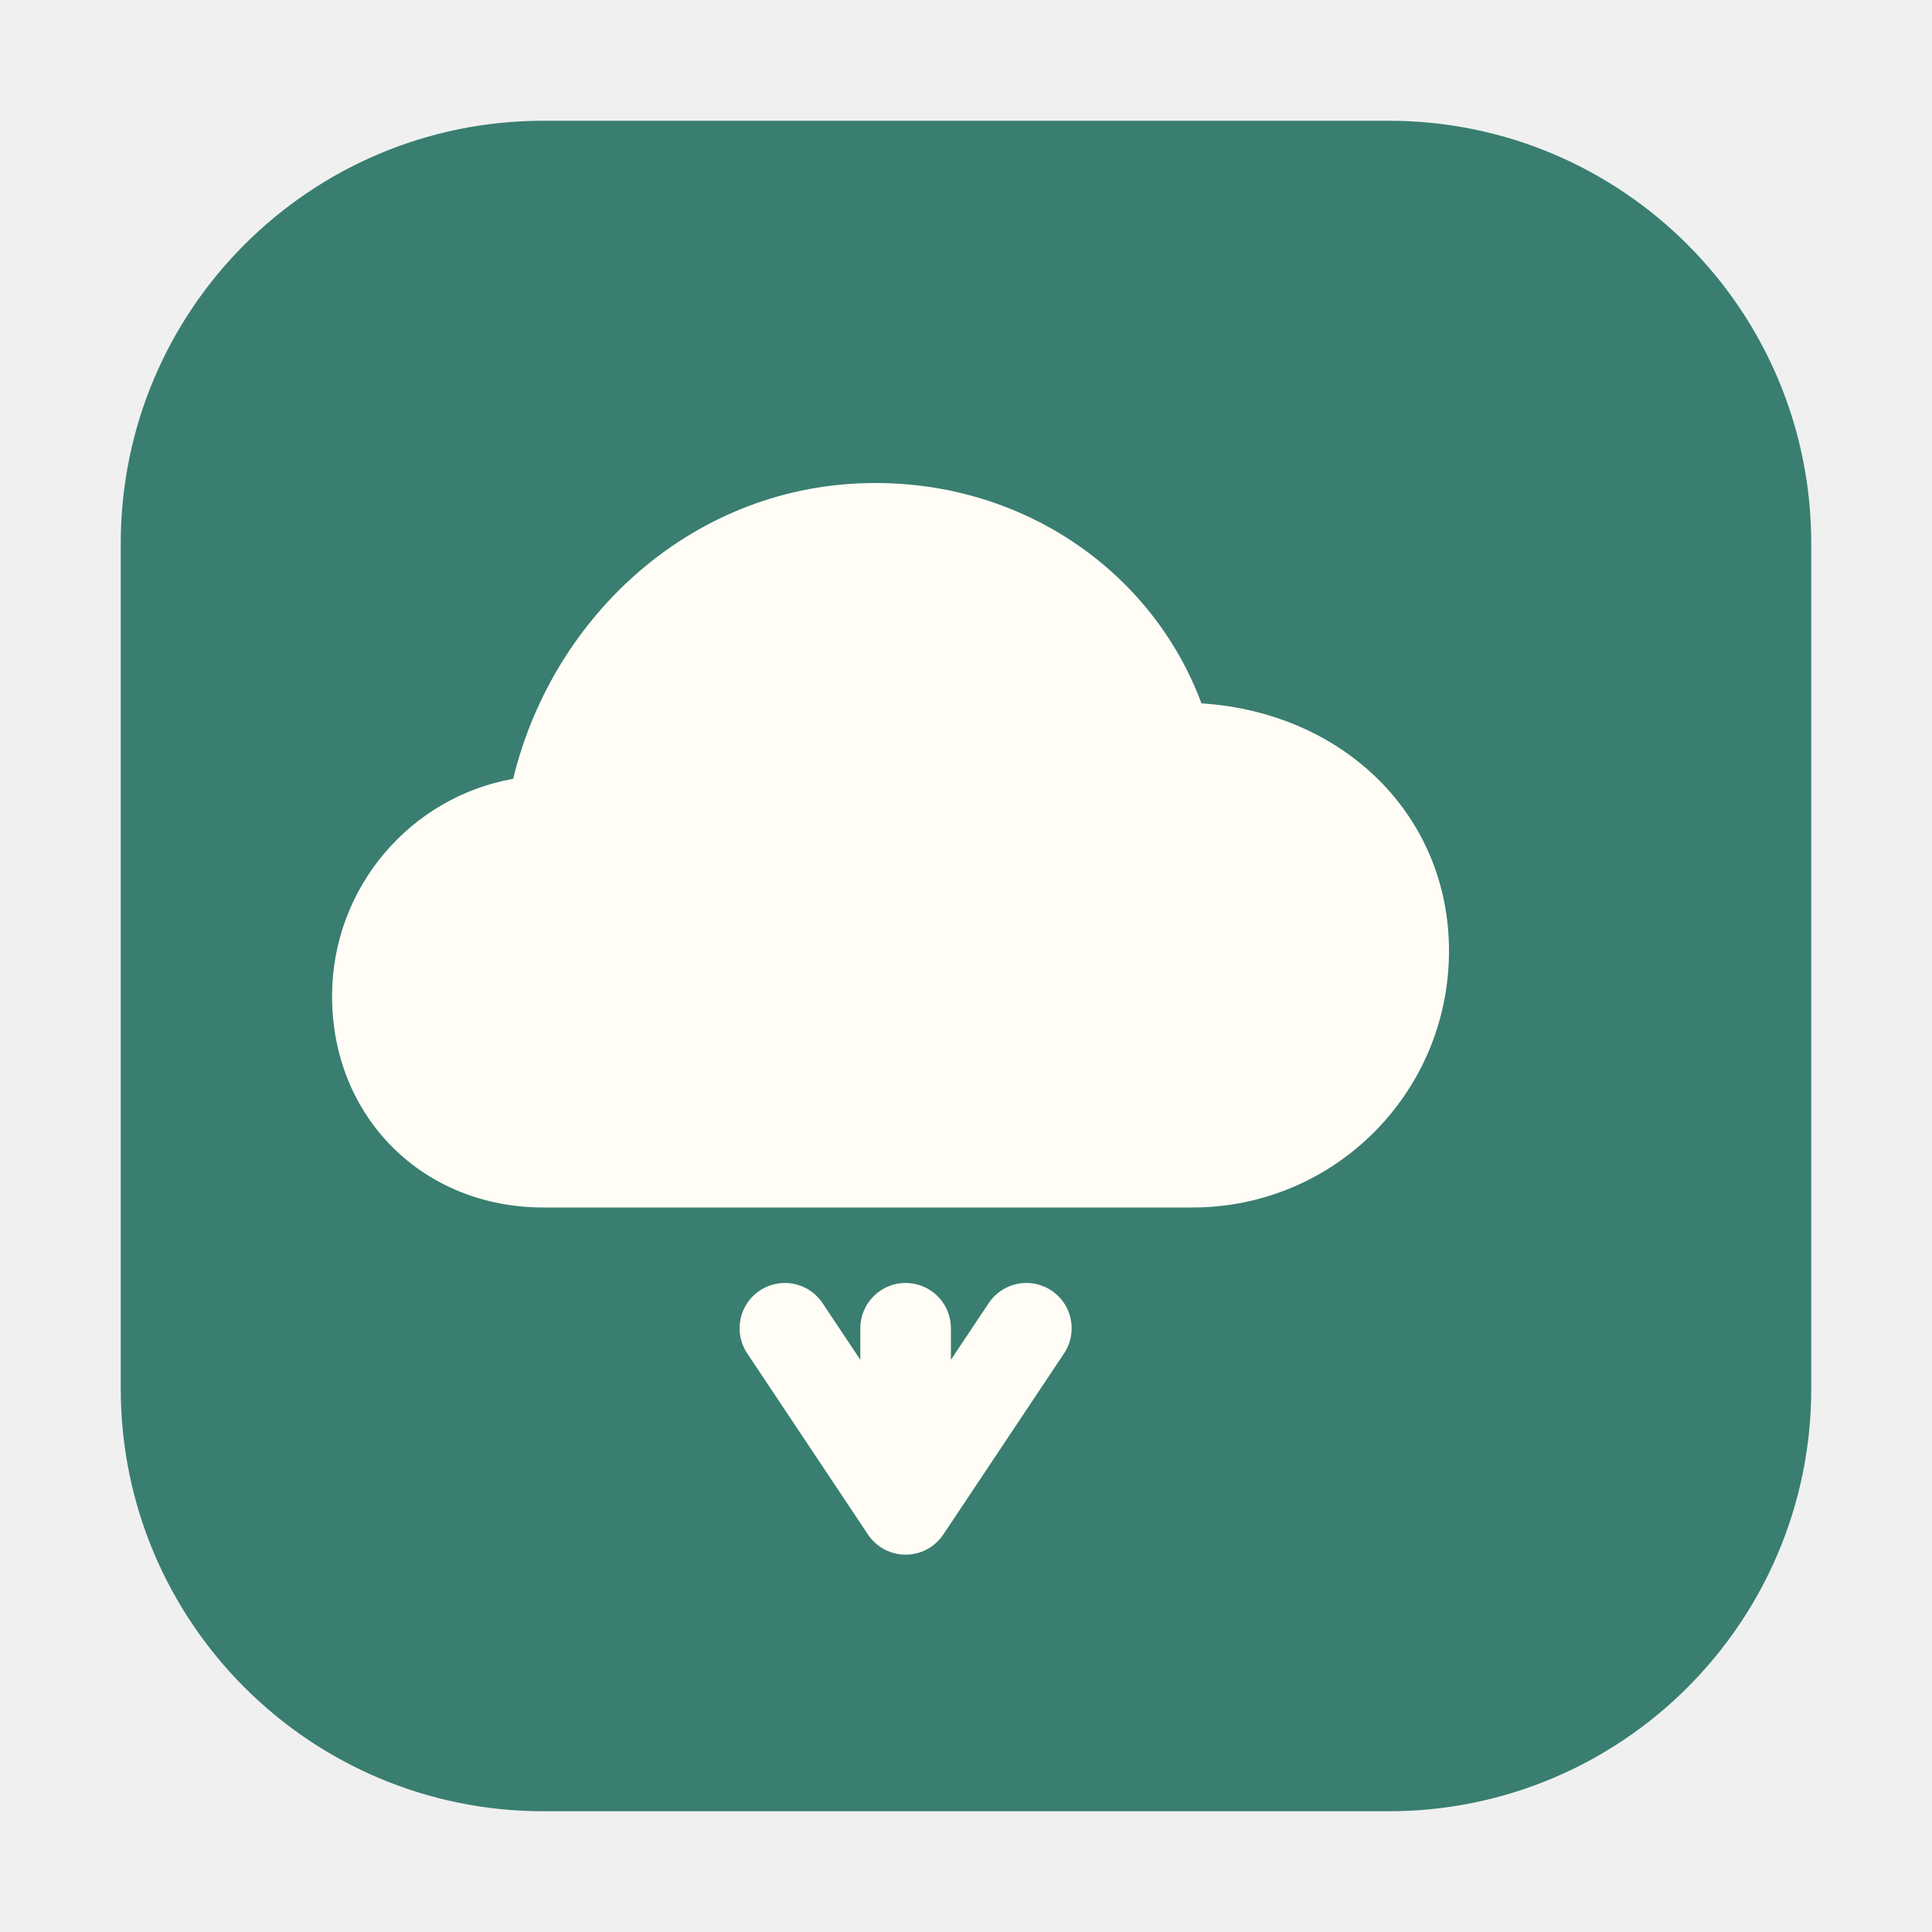
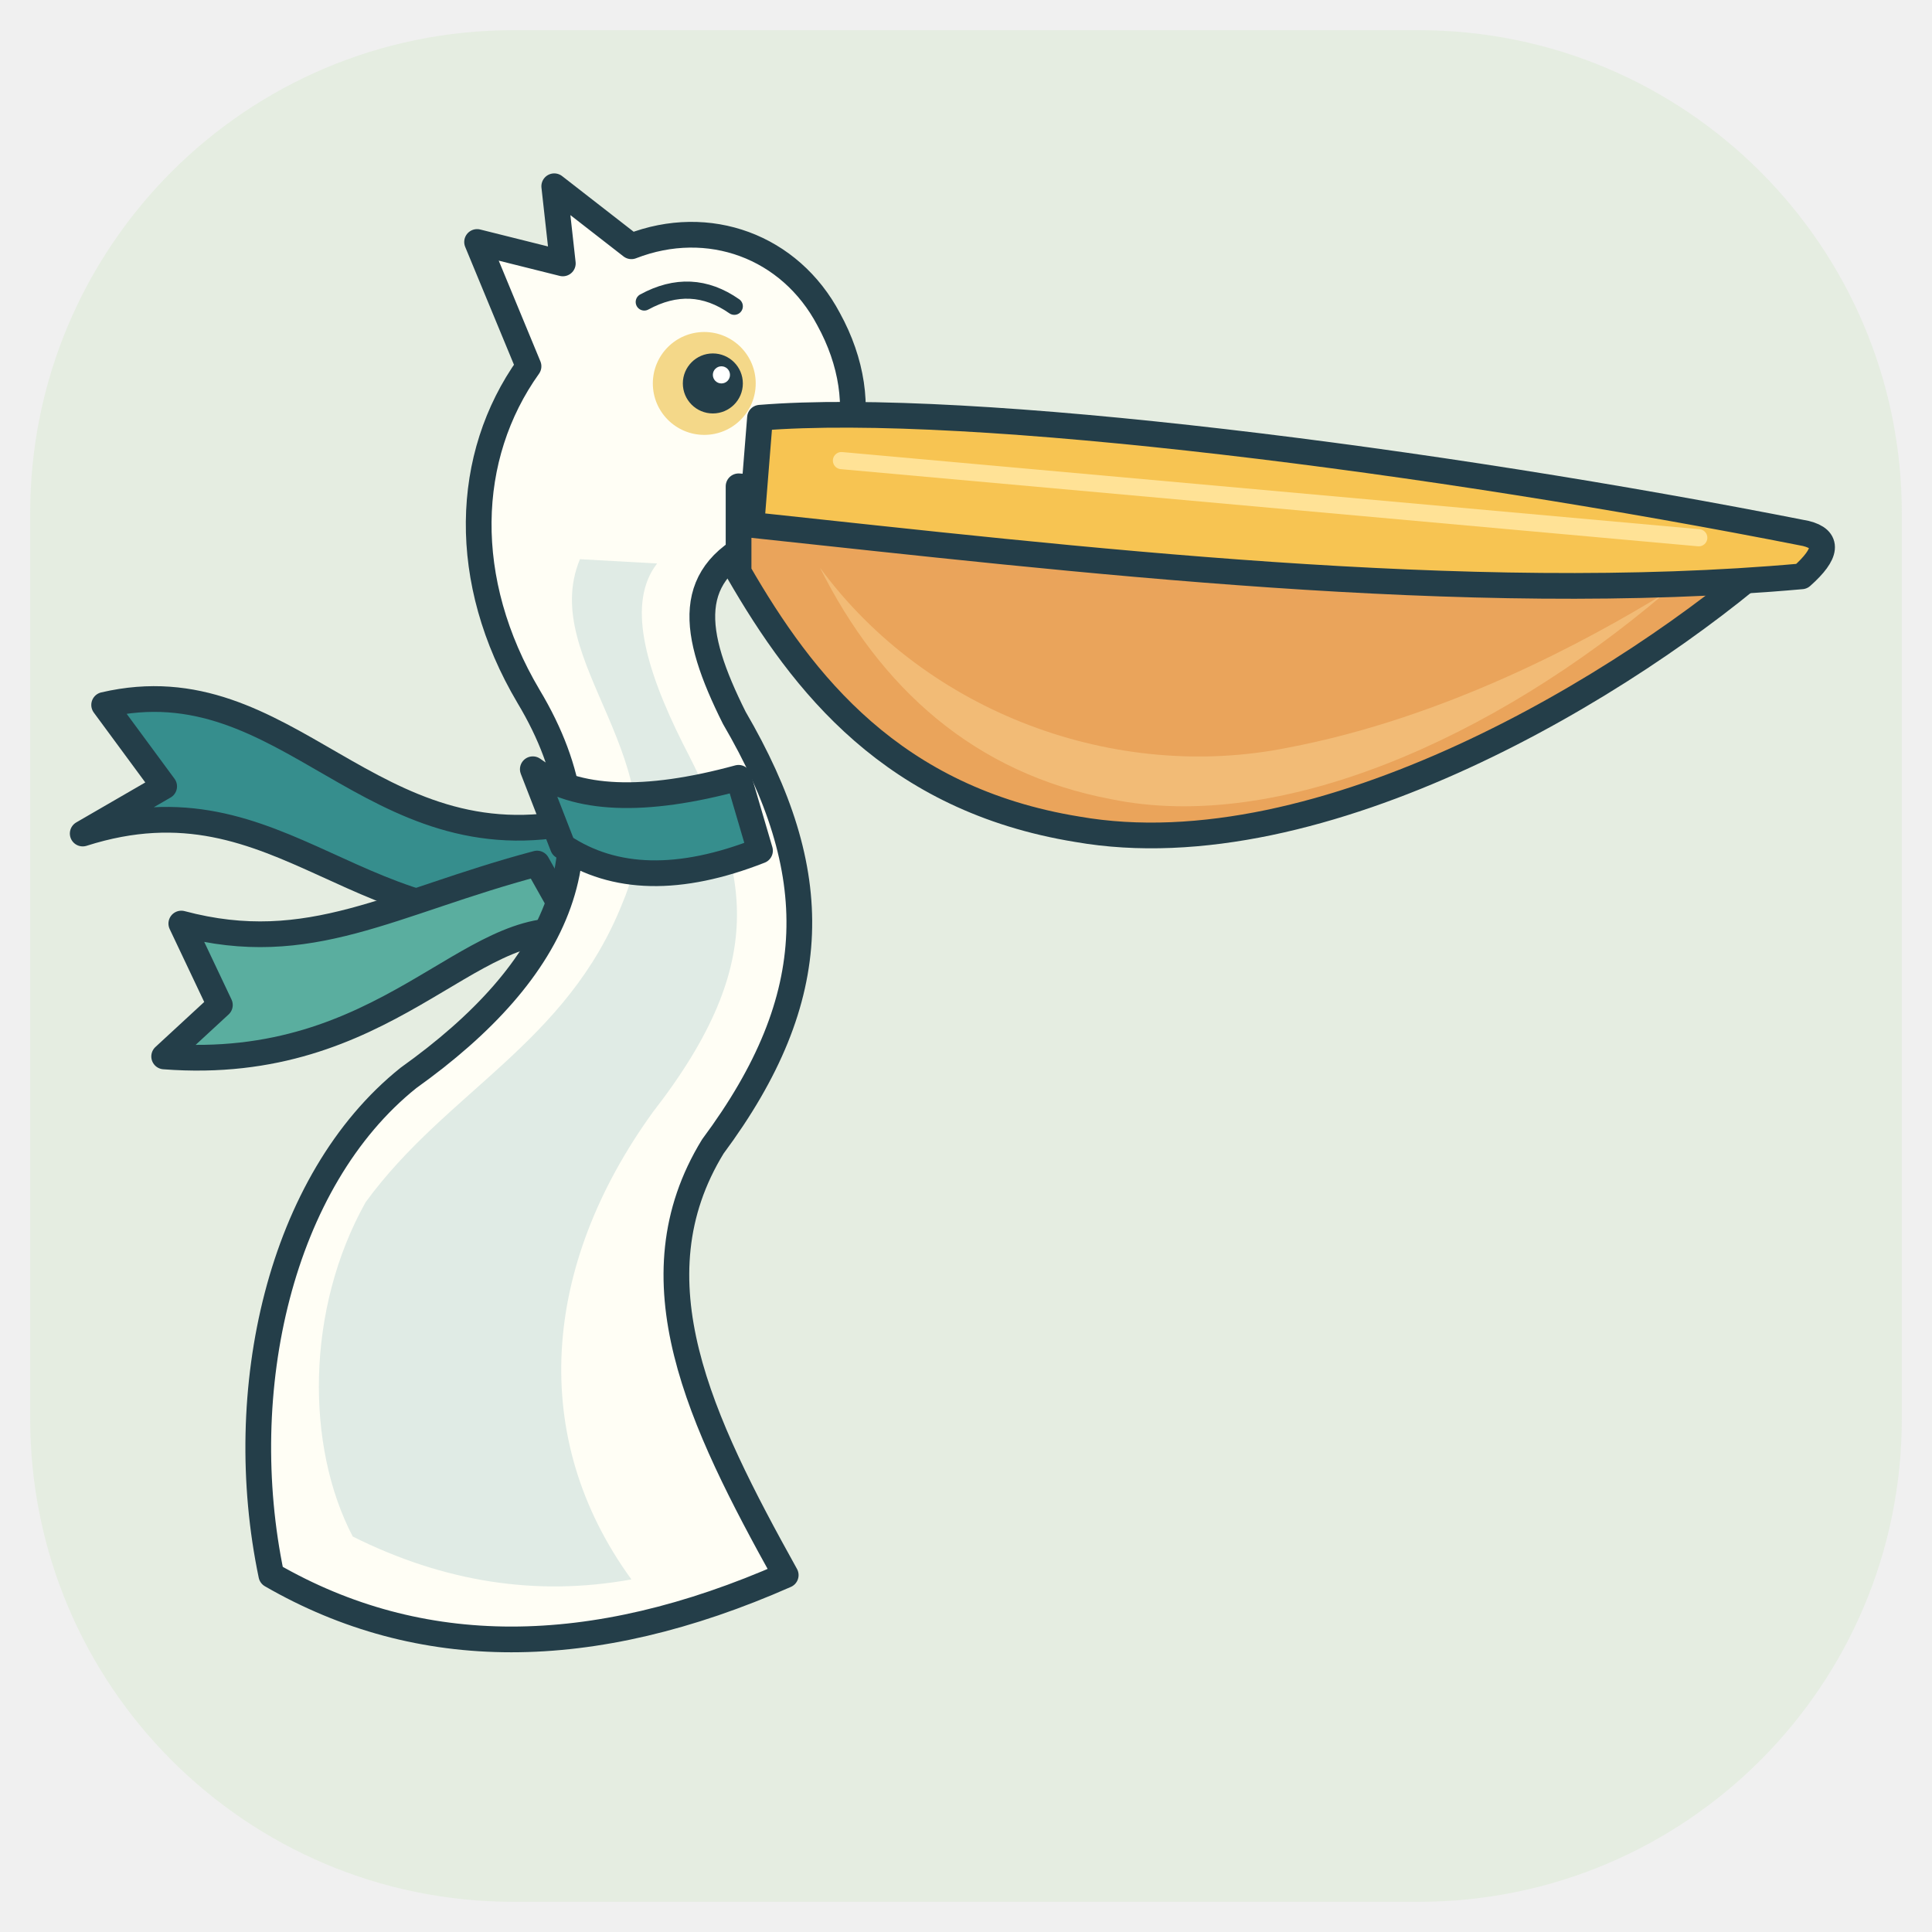
- <svg xmlns="http://www.w3.org/2000/svg" viewBox="0 0 64 64" fill="none">
-   <rect x="4" y="4" width="56" height="56" rx="14" fill="#397e70" />
-   <path d="M18 40c-4 0-7-3-7-7 0-3.6 2.6-6.6 6-7.2C18.3 20.4 23 16 29 16c5 0 9.2 3 10.8 7.3C44.5 23.6 48 27 48 31.5c0 4.7-3.8 8.5-8.5 8.5H18z" fill="#fffdf5" />
-   <path d="M26 44l4 6 4-6M30 50v-6" stroke="#fffdf5" stroke-width="3" stroke-linecap="round" stroke-linejoin="round" />
+ <svg xmlns="http://www.w3.org/2000/svg" viewBox="0 0 64 64" fill="none" role="img" aria-labelledby="pelican-title">
+   <style>.field{fill:#e5ede1}@media(prefers-color-scheme:dark){.field{fill:#507572}}</style>
+   <rect class="field" x="1" y="1" width="62" height="62" rx="16" fill="#e5ede1" />
+   <g transform="translate(-64 -13) scale(.142)" stroke="#243E49" stroke-linecap="round" stroke-linejoin="round">
+     <path d="M586 283C537 294 518 246 475 256L489 275 470 286C517 271 535 314 586 304Z" fill="#368E8D" stroke-width="6" />
+     <path d="M576 293C542 302 523 315 493 307L502 326 489 338C541 342 560 305 585 309Z" fill="#5AAE9F" stroke-width="6" />
+     <path d="M574 177C559 198 558 227 574 254C595 289 581 318 546 343C516 367 505 416 514 459Q566 489 634 459C614 423 598 390 617 359C643 324 643 295 622 259C612 239 610 225 629 217C650 208 655 186 644 166C635 149 616 142 598 149L580 135 582 153 562 148Z" fill="#FFFEF5" stroke-width="6" />
+     <path d="M586 222C576 246 610 269 596 302C583 335 555 346 536 372C522 397 522 429 533 450Q565 466 598 460C574 427 577 387 603 351C631 315 625 294 610 265C601 247 597 232 604 223Z" fill="#E0EBE5" stroke="none" />
+     <path d="M623 205 865 221C831 251 759 295 702 285C659 278 638 251 623 225Z" fill="#EAA45B" stroke-width="6" />
+     <path d="M642 224C667 258 711 274 751 266C788 259 821 241 839 230C799 264 749 286 710 278C678 272 656 252 642 224Z" fill="#F2BB76" stroke="none" />
+     <path d="M628 189C677 185 786 199 872 216Q880 218 871 226C793 233 701 222 626 214Z" fill="#F7C452" stroke-width="6" />
+     <path d="M647 199 847 217" stroke="#FFE296" stroke-width="4" />
+     <circle cx="615" cy="181" r="12" fill="#F4D889" stroke="none" />
+     <circle cx="617" cy="181" r="7" fill="#243E49" stroke="none" />
+     <circle cx="619" cy="179" r="2" fill="#fff" stroke="none" />
+     <path d="M601 162Q612 156 622 163" stroke-width="4" />
+     <path d="M575 271Q590 282 623 273L628 290Q600 301 582 289Z" fill="#368E8D" stroke-width="6" />
+   </g>
</svg>
